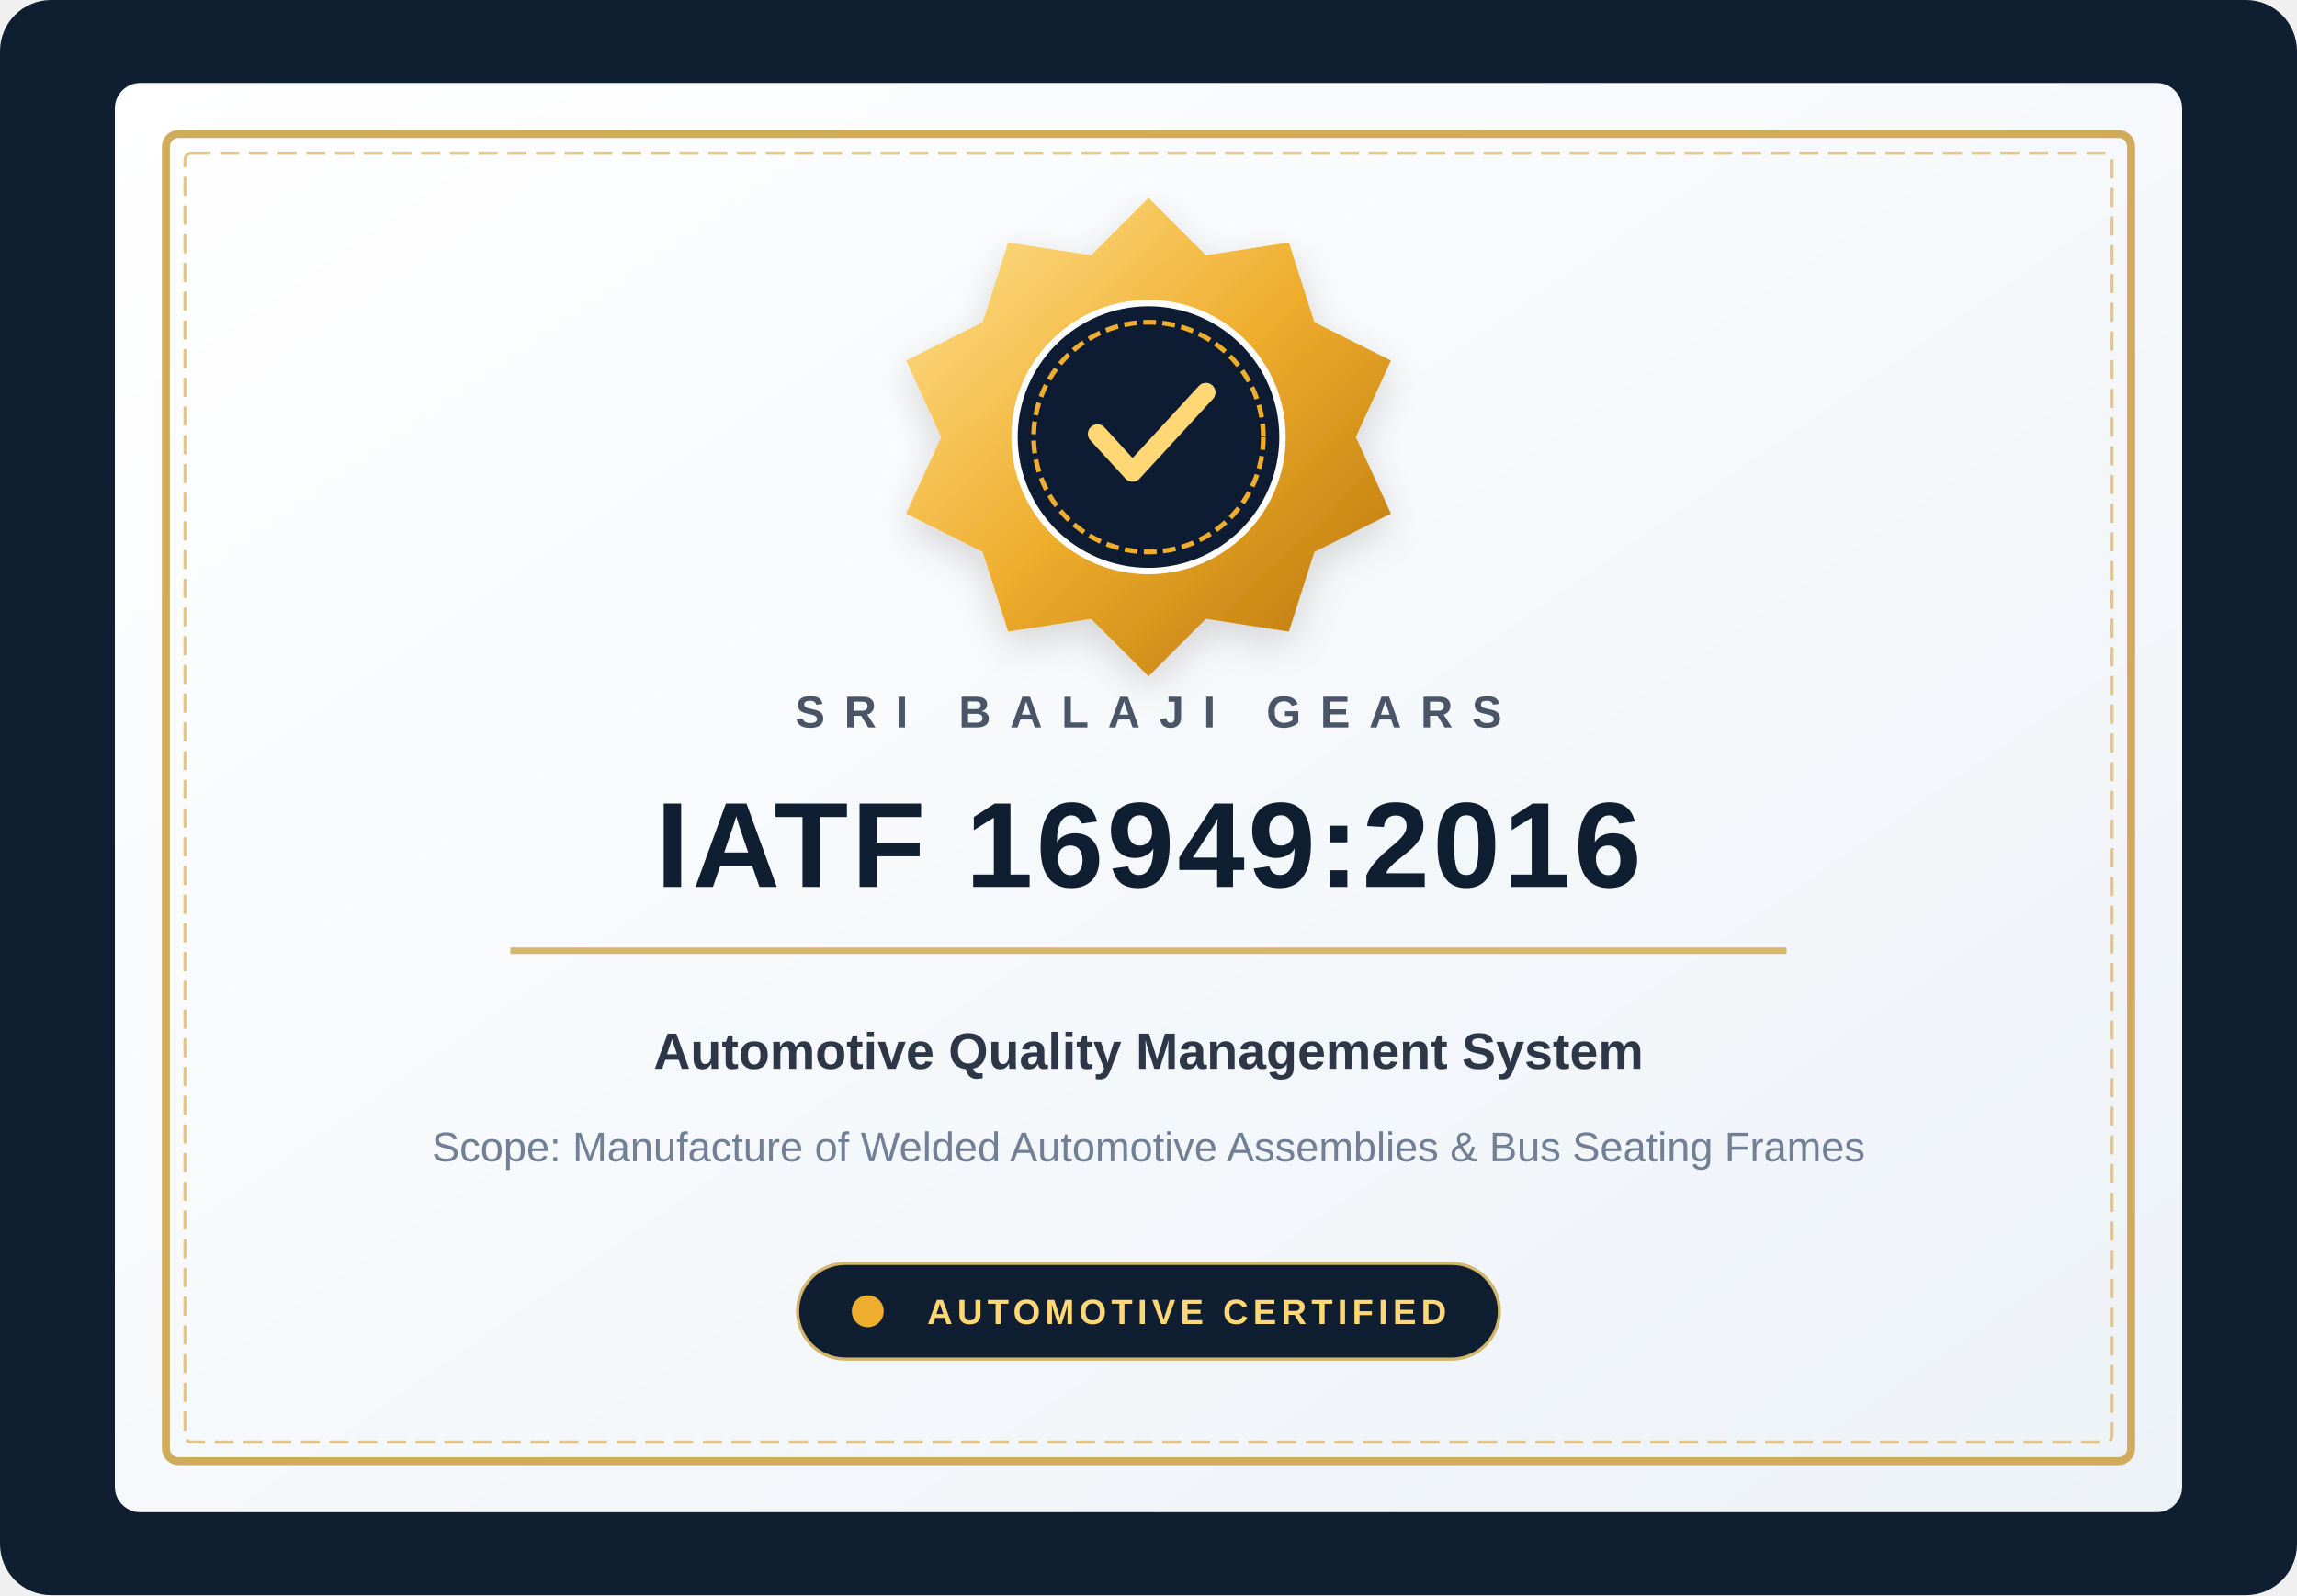
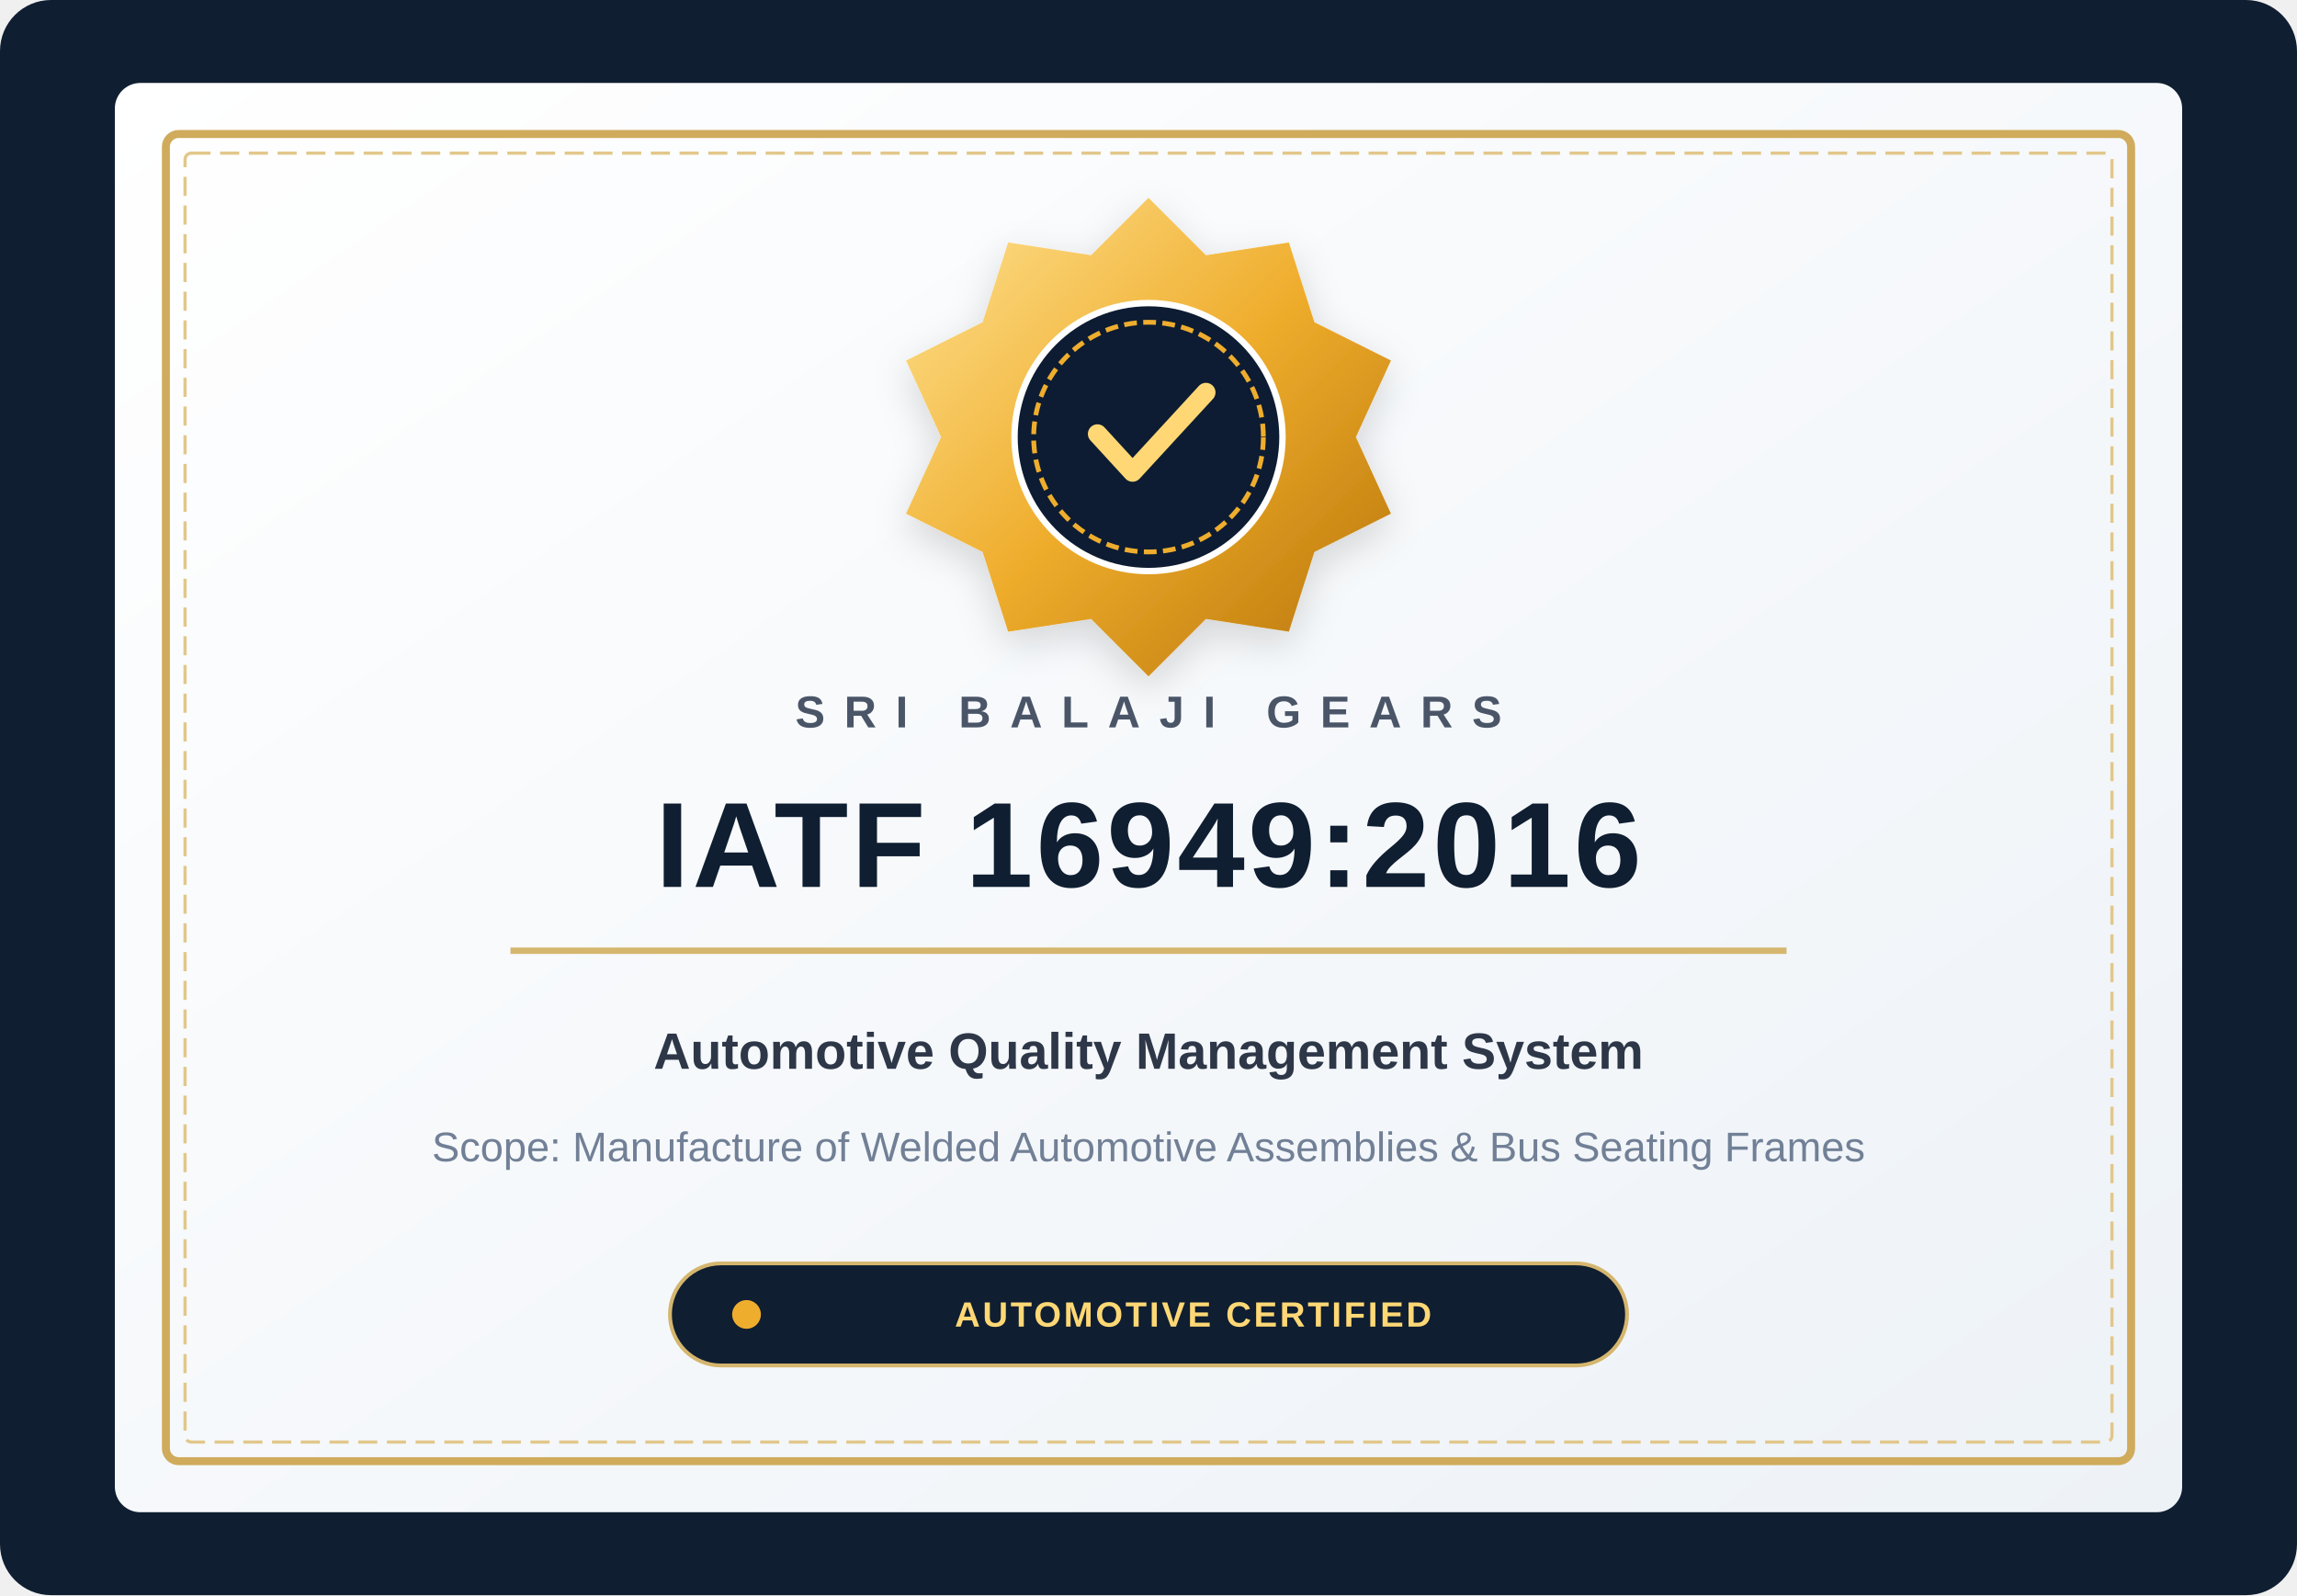
<svg xmlns="http://www.w3.org/2000/svg" width="720" height="500" viewBox="0 0 720 500">
  <defs>
    <linearGradient id="bgP" x1="0%" y1="0%" x2="100%" y2="100%">
      <stop offset="0%" stop-color="#ffffff" />
      <stop offset="100%" stop-color="#edf2f7" />
    </linearGradient>
    <linearGradient id="goldRibbon" x1="0%" y1="0%" x2="100%" y2="100%">
      <stop offset="0%" stop-color="#ffe494" />
      <stop offset="50%" stop-color="#efad2d" />
      <stop offset="100%" stop-color="#b67308" />
    </linearGradient>
    <filter id="badgeShadow" x="-20%" y="-20%" width="140%" height="140%">
      <feDropShadow dx="0" dy="4" stdDeviation="6" flood-color="#000000" flood-opacity="0.15" />
    </filter>
  </defs>
  <rect width="720" height="500" rx="16" fill="#0f1e31" />
  <rect x="36" y="26" width="648" height="448" rx="8" fill="url(#bgP)" />
  <rect x="52" y="42" width="616" height="416" rx="4" fill="none" stroke="#cfab5b" stroke-width="2.5" />
  <rect x="58" y="48" width="604" height="404" rx="2" fill="none" stroke="#e2c78a" stroke-width="1" stroke-dasharray="6 3" />
  <g filter="url(#badgeShadow)">
    <path d="M360 62 L378 80 L404 76 L412 101 L436 113 L425 137 L436 161 L412 173 L404 198 L378 194 L360 212 L342 194 L316 198 L308 173 L284 161 L295 137 L284 113 L308 101 L316 76 L342 80 Z" fill="url(#goldRibbon)" />
    <circle cx="360" cy="137" r="42" fill="#0f1e31" stroke="#ffffff" stroke-width="2" />
    <circle cx="360" cy="137" r="36" fill="none" stroke="#efad2d" stroke-width="1.5" stroke-dasharray="4 2" />
    <path d="M344 136 L355 148 L378 123" fill="none" stroke="#ffd875" stroke-width="6" stroke-linecap="round" stroke-linejoin="round" />
  </g>
  <text x="360" y="228" font-family="'Plus Jakarta Sans', Arial, sans-serif" font-size="14" font-weight="800" text-anchor="middle" letter-spacing="6" fill="#4a5568">SRI BALAJI GEARS</text>
  <text x="360" y="278" font-family="'Barlow Condensed', Arial, sans-serif" font-size="38" font-weight="900" text-anchor="middle" letter-spacing="1" fill="#0f1e31">IATF 16949:2016</text>
  <line x1="160" y1="298" x2="560" y2="298" stroke="#d5b66e" stroke-width="2" />
  <text x="360" y="335" font-family="'Plus Jakarta Sans', Arial, sans-serif" font-size="16" font-weight="600" text-anchor="middle" fill="#2d3748">Automotive Quality Management System</text>
  <text x="360" y="364" font-family="'Plus Jakarta Sans', Arial, sans-serif" font-size="13" font-weight="500" text-anchor="middle" fill="#718096">Scope: Manufacture of Welded Automotive Assemblies &amp; Bus Seating Frames</text>
-   <g transform="translate(250, 396)">
-     <rect width="220" height="30" rx="15" fill="#0f1e31" stroke="#d5b66e" stroke-width="1" />
-     <circle cx="22" cy="15" r="5" fill="#efad2d" />
-     <text x="122" y="19" font-family="'Plus Jakarta Sans', Arial, sans-serif" font-size="11" font-weight="800" text-anchor="middle" letter-spacing="1.5" fill="#ffd875">AUTOMOTIVE CERTIFIED</text>
+   <g transform="translate(210, 396)">
+     <rect width="300" height="32" rx="16" fill="#0f1e31" stroke="#d5b66e" stroke-width="1.2" />
+     <circle cx="24" cy="16" r="4.5" fill="#efad2d" />
+     <text x="164" y="16" dominant-baseline="central" font-family="'Plus Jakarta Sans', Arial, sans-serif" font-size="11" font-weight="700" text-anchor="middle" letter-spacing="0.8" fill="#ffd875">AUTOMOTIVE CERTIFIED</text>
  </g>
</svg>
